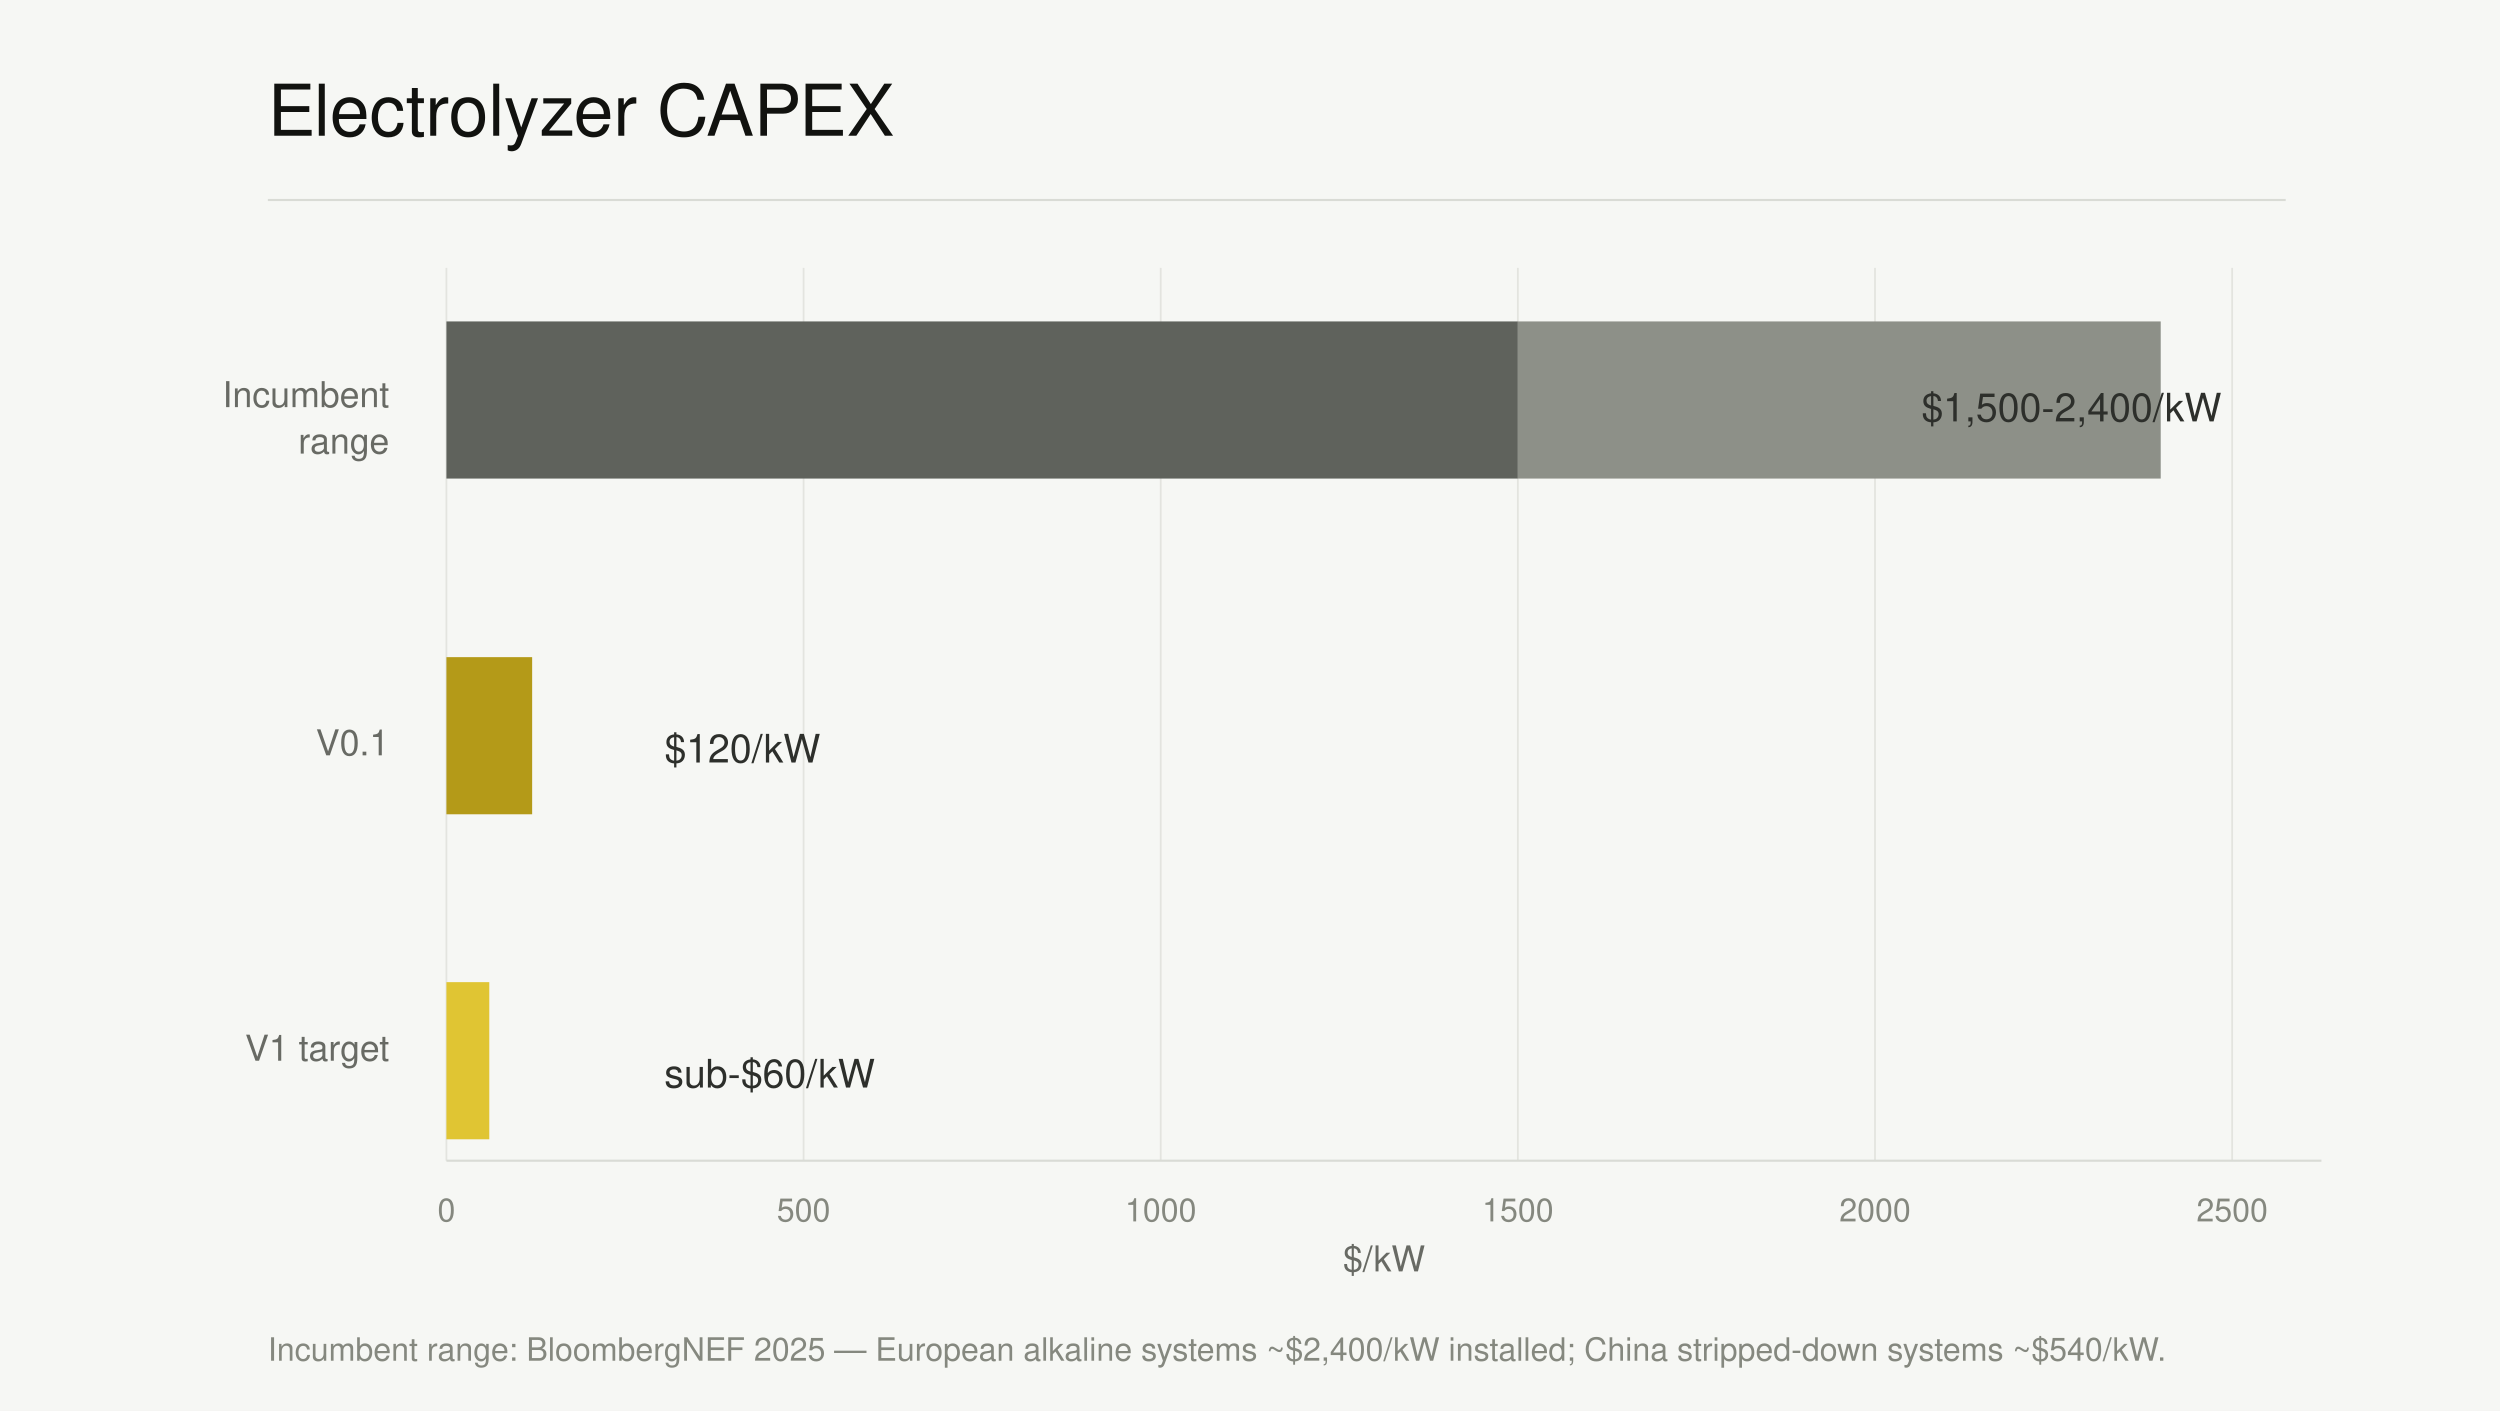
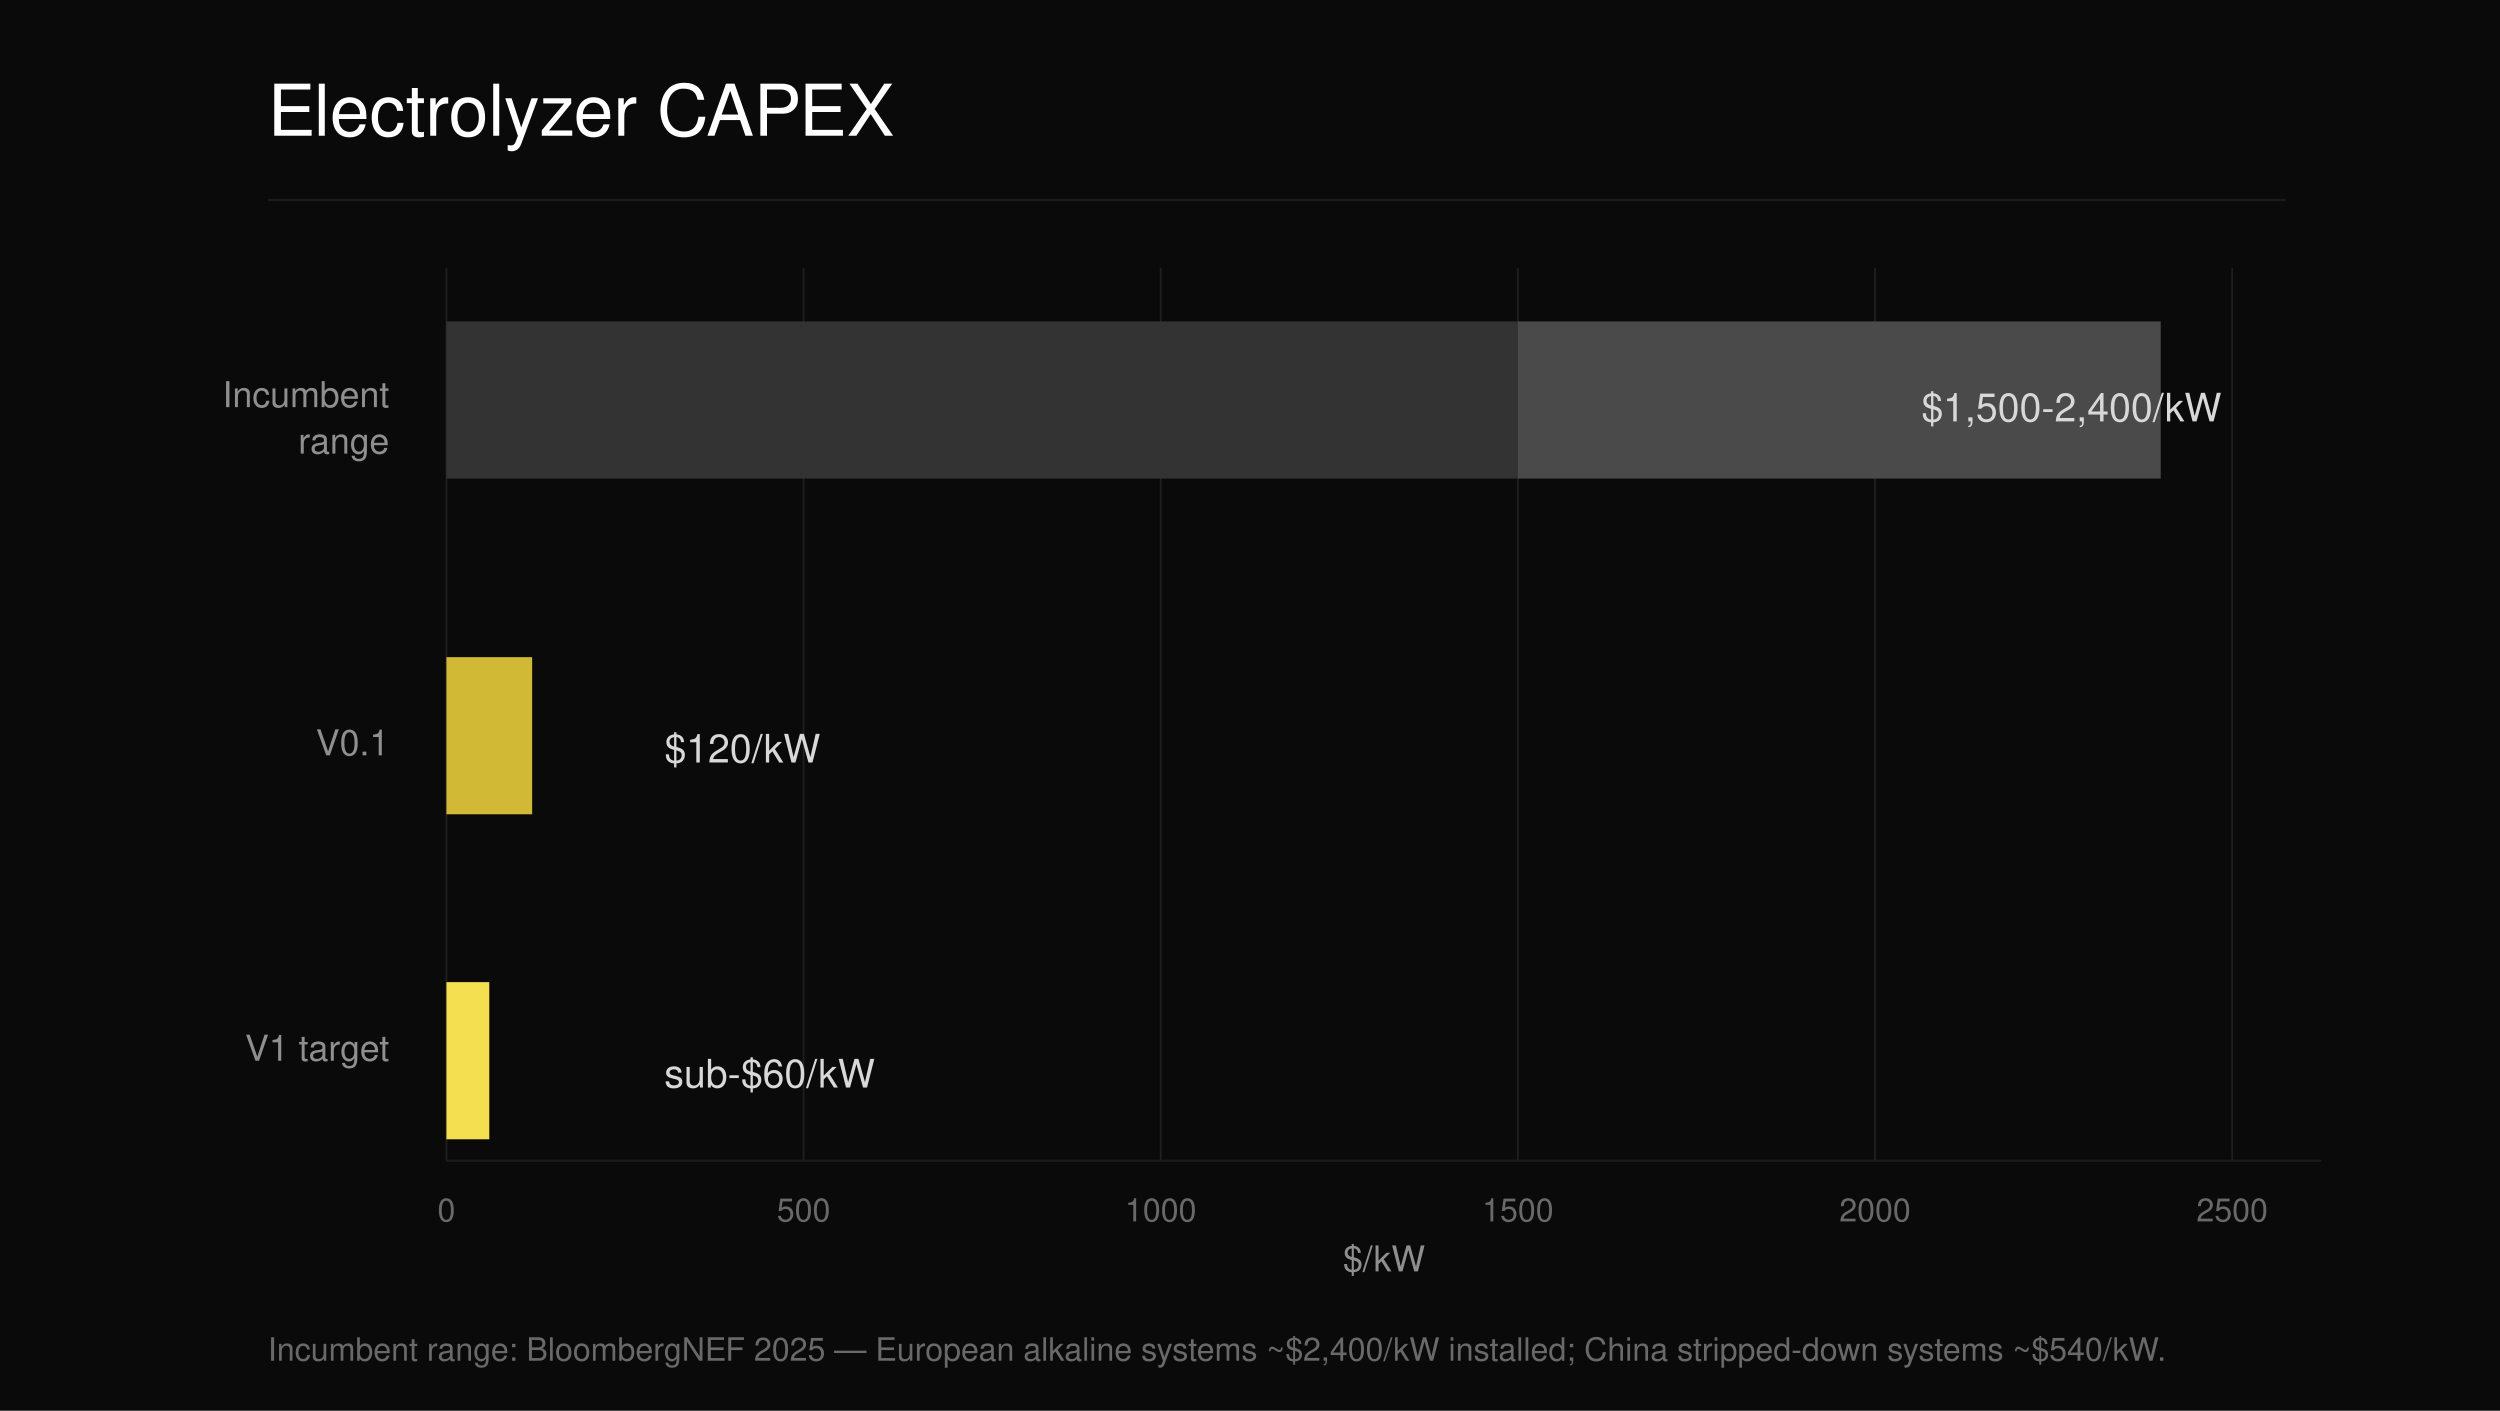
<svg xmlns="http://www.w3.org/2000/svg" viewBox="0 0 1400 790" role="img" aria-labelledby="capex-title capex-desc">
  <style>
    text { font-family: 'Helvetica Neue', Helvetica, Arial, sans-serif; font-weight: 400; }
-     .bg { fill: #F6F7F4; }
-     .rule { stroke: #D9DBD5; stroke-width: 1.2; }
-     .grid { stroke: #E3E4DF; stroke-width: 1; }
-     .dim { fill: #8D9088; }
-     .dim2 { fill: #5F625C; }
-     .hot { fill: #E0C533; }
-     .gold { fill: #B49A18; }
-     .title { fill: #11120F; font-size: 40px; }
-     .label { fill: #686A64; font-size: 20px; }
-     .tick { fill: #85887F; font-size: 18px; }
-     .value { fill: #2D2F2B; font-size: 22px; }
-     .axis-label { fill: #686A64; font-size: 20px; }
+     .bg { fill: #0a0a0a; }
+     .rule { stroke: #1c1c1c; stroke-width: 1.2; }
+     .grid { stroke: #1f1f1f; stroke-width: 1; }
+     .dim { fill: #4a4a4a; }
+     .dim2 { fill: #333333; }
+     .hot { fill: #F4DF50; }
+     .gold { fill: #d1b936; }
+     .title { fill: #ffffff; font-size: 40px; }
+     .label { fill: #8f8f8f; font-size: 20px; }
+     .tick { fill: #696969; font-size: 18px; }
+     .value { fill: #d8d8d8; font-size: 22px; }
+     .axis-label { fill: #8f8f8f; font-size: 20px; }
  </style>
  <rect class="bg" height="790" width="1400" />
  <text class="title" x="150" y="76">Electrolyzer CAPEX</text>
  <line class="rule" x1="150" x2="1280" y1="112" y2="112" />
  <g transform="translate(250 150)">
    <line class="grid" x1="0" x2="0" y1="0" y2="500" />
    <line class="grid" x1="200" x2="200" y1="0" y2="500" />
    <line class="grid" x1="400" x2="400" y1="0" y2="500" />
    <line class="grid" x1="600" x2="600" y1="0" y2="500" />
    <line class="grid" x1="800" x2="800" y1="0" y2="500" />
    <line class="grid" x1="1000" x2="1000" y1="0" y2="500" />
    <text class="label" text-anchor="end" x="-32" y="78">Incumbent</text>
    <text class="label" text-anchor="end" x="-32" y="104">range</text>
    <rect class="dim2" height="88" width="600" x="0" y="30" />
    <rect class="dim" height="88" width="360" x="600" y="30" />
    <text class="value" text-anchor="end" x="994" y="86">$1,500-2,400/kW</text>
    <text class="label" text-anchor="end" x="-32" y="273">V0.1</text>
    <rect class="gold" height="88" width="48" x="0" y="218" />
    <text class="value" x="122" y="277">$120/kW</text>
    <text class="label" text-anchor="end" x="-32" y="444">V1 target</text>
    <rect class="hot" height="88" width="24" x="0" y="400" />
    <text class="value" x="122" y="459">sub-$60/kW</text>
    <line class="rule" x1="0" x2="1050" y1="500" y2="500" />
    <text class="tick" text-anchor="middle" x="0" y="534">0</text>
    <text class="tick" text-anchor="middle" x="200" y="534">500</text>
    <text class="tick" text-anchor="middle" x="400" y="534">1000</text>
    <text class="tick" text-anchor="middle" x="600" y="534">1500</text>
    <text class="tick" text-anchor="middle" x="800" y="534">2000</text>
    <text class="tick" text-anchor="middle" x="1000" y="534">2500</text>
    <text class="axis-label" text-anchor="middle" x="525" y="562">$/kW</text>
  </g>
  <text class="tick" x="150" y="762">Incumbent range: BloombergNEF 2025 — European alkaline systems ~$2,400/kW installed; China stripped-down systems ~$540/kW.</text>
</svg>
